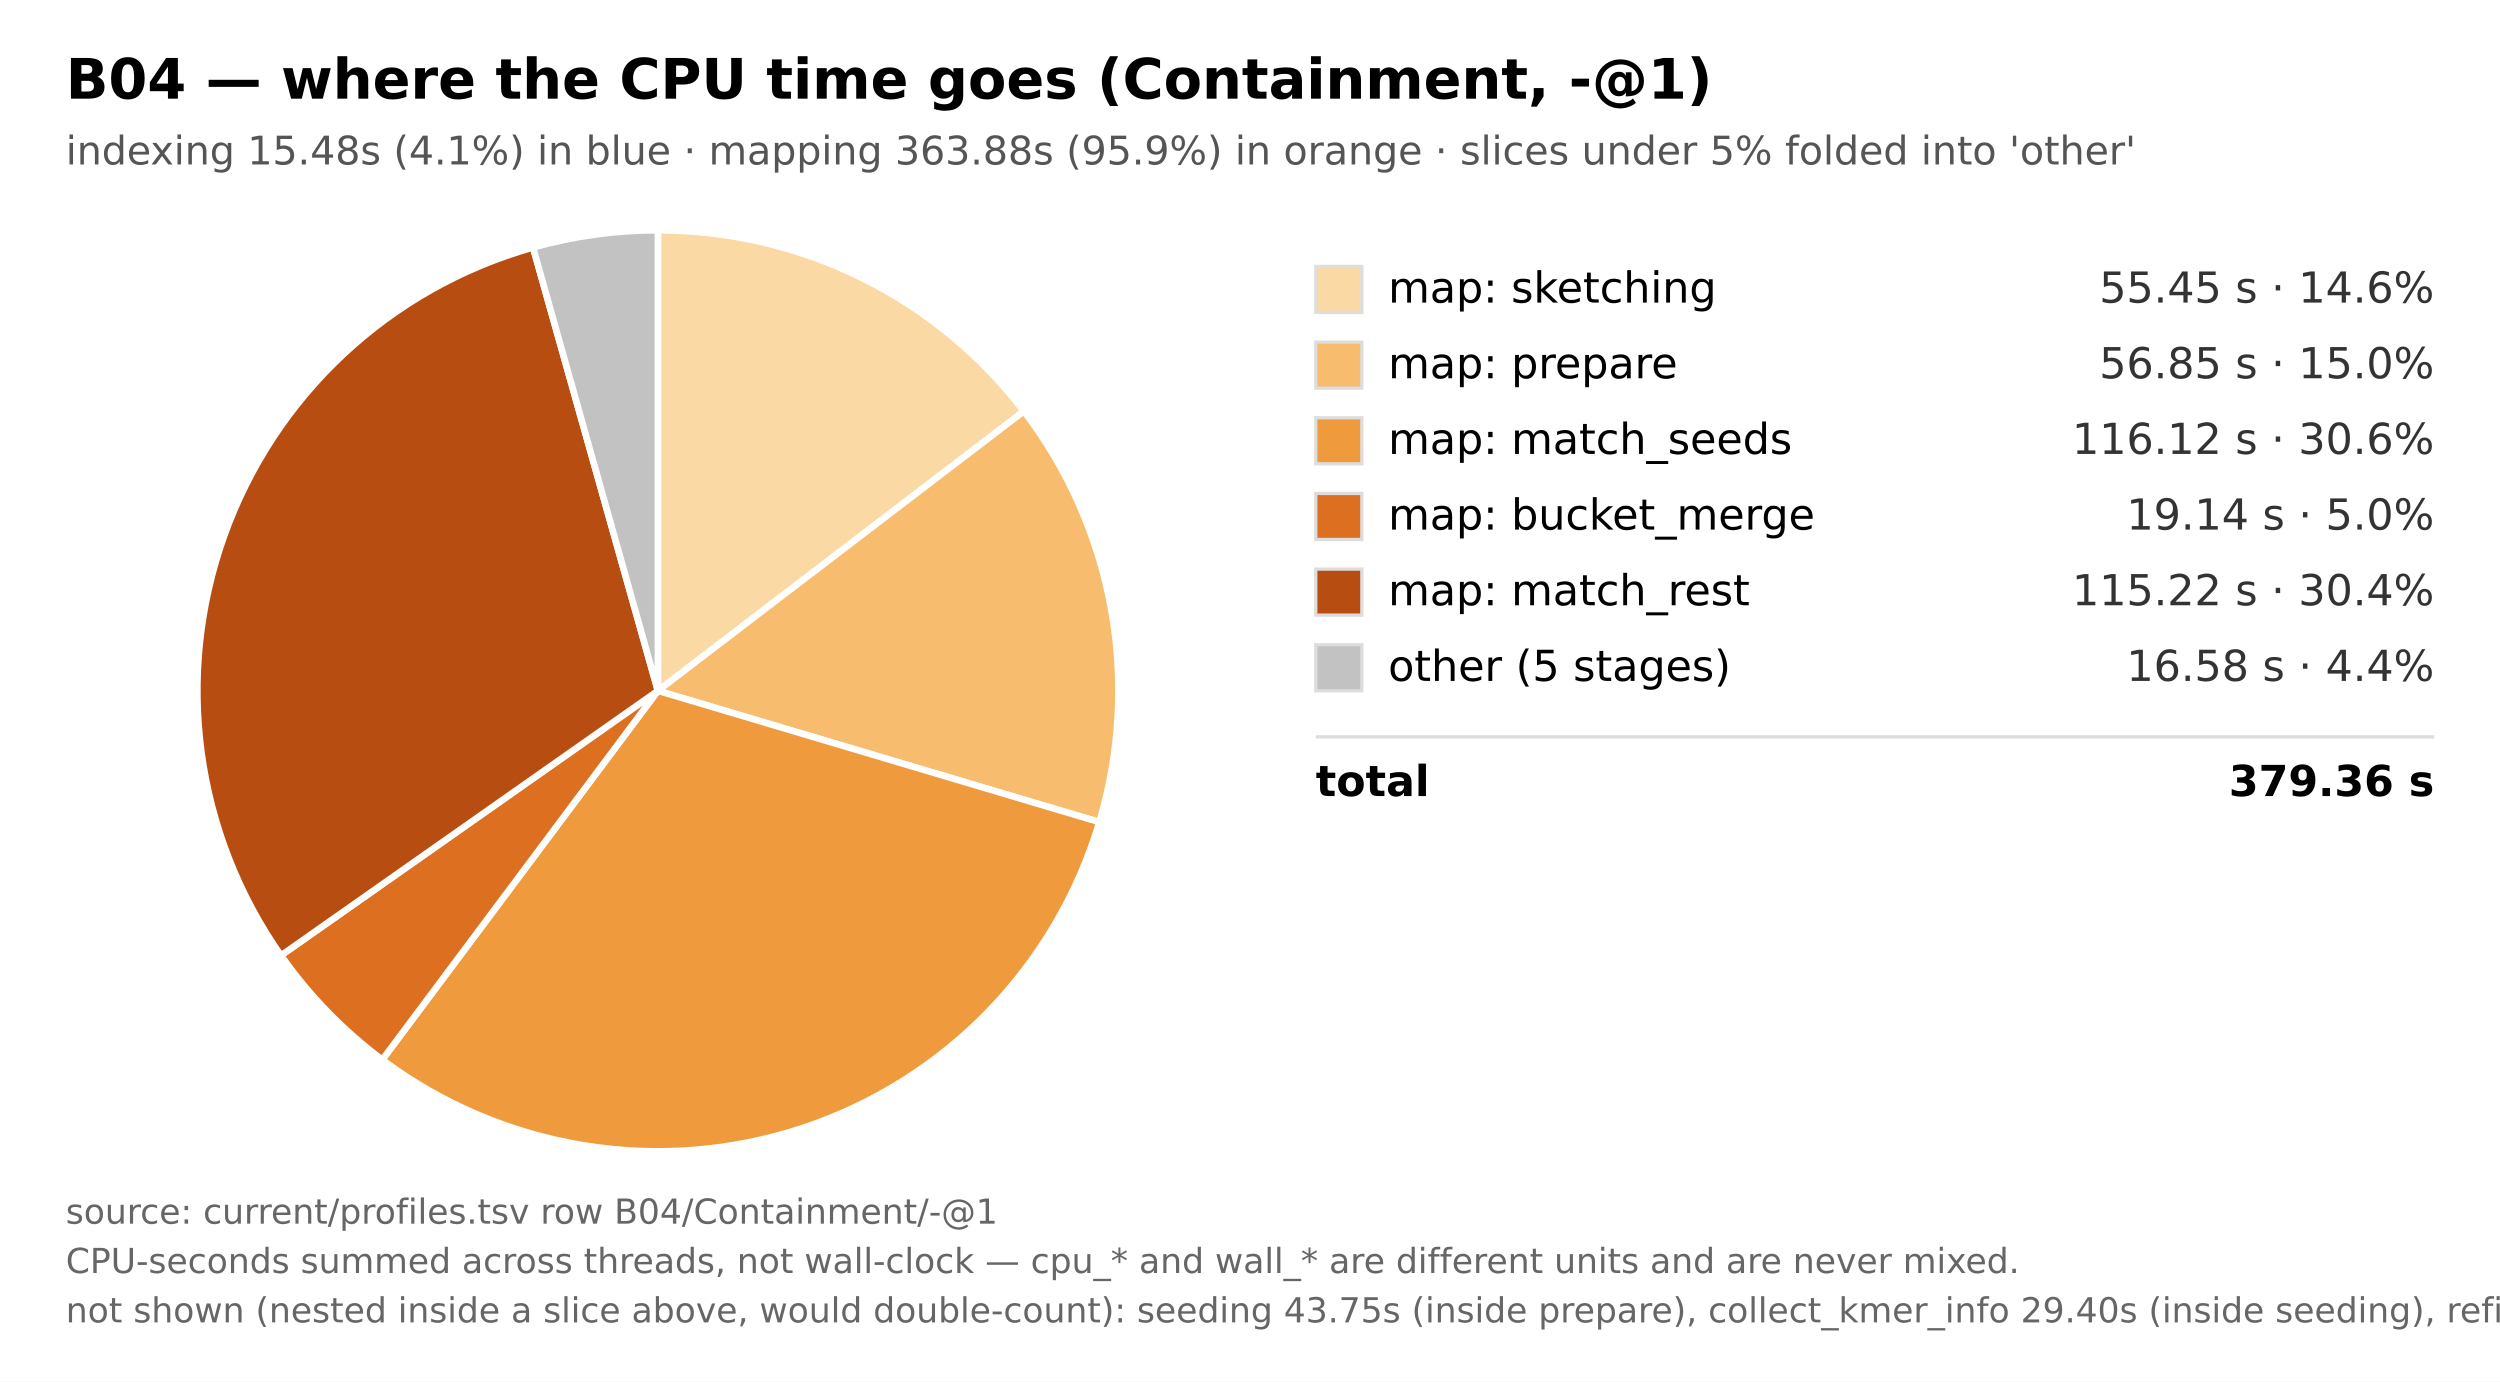
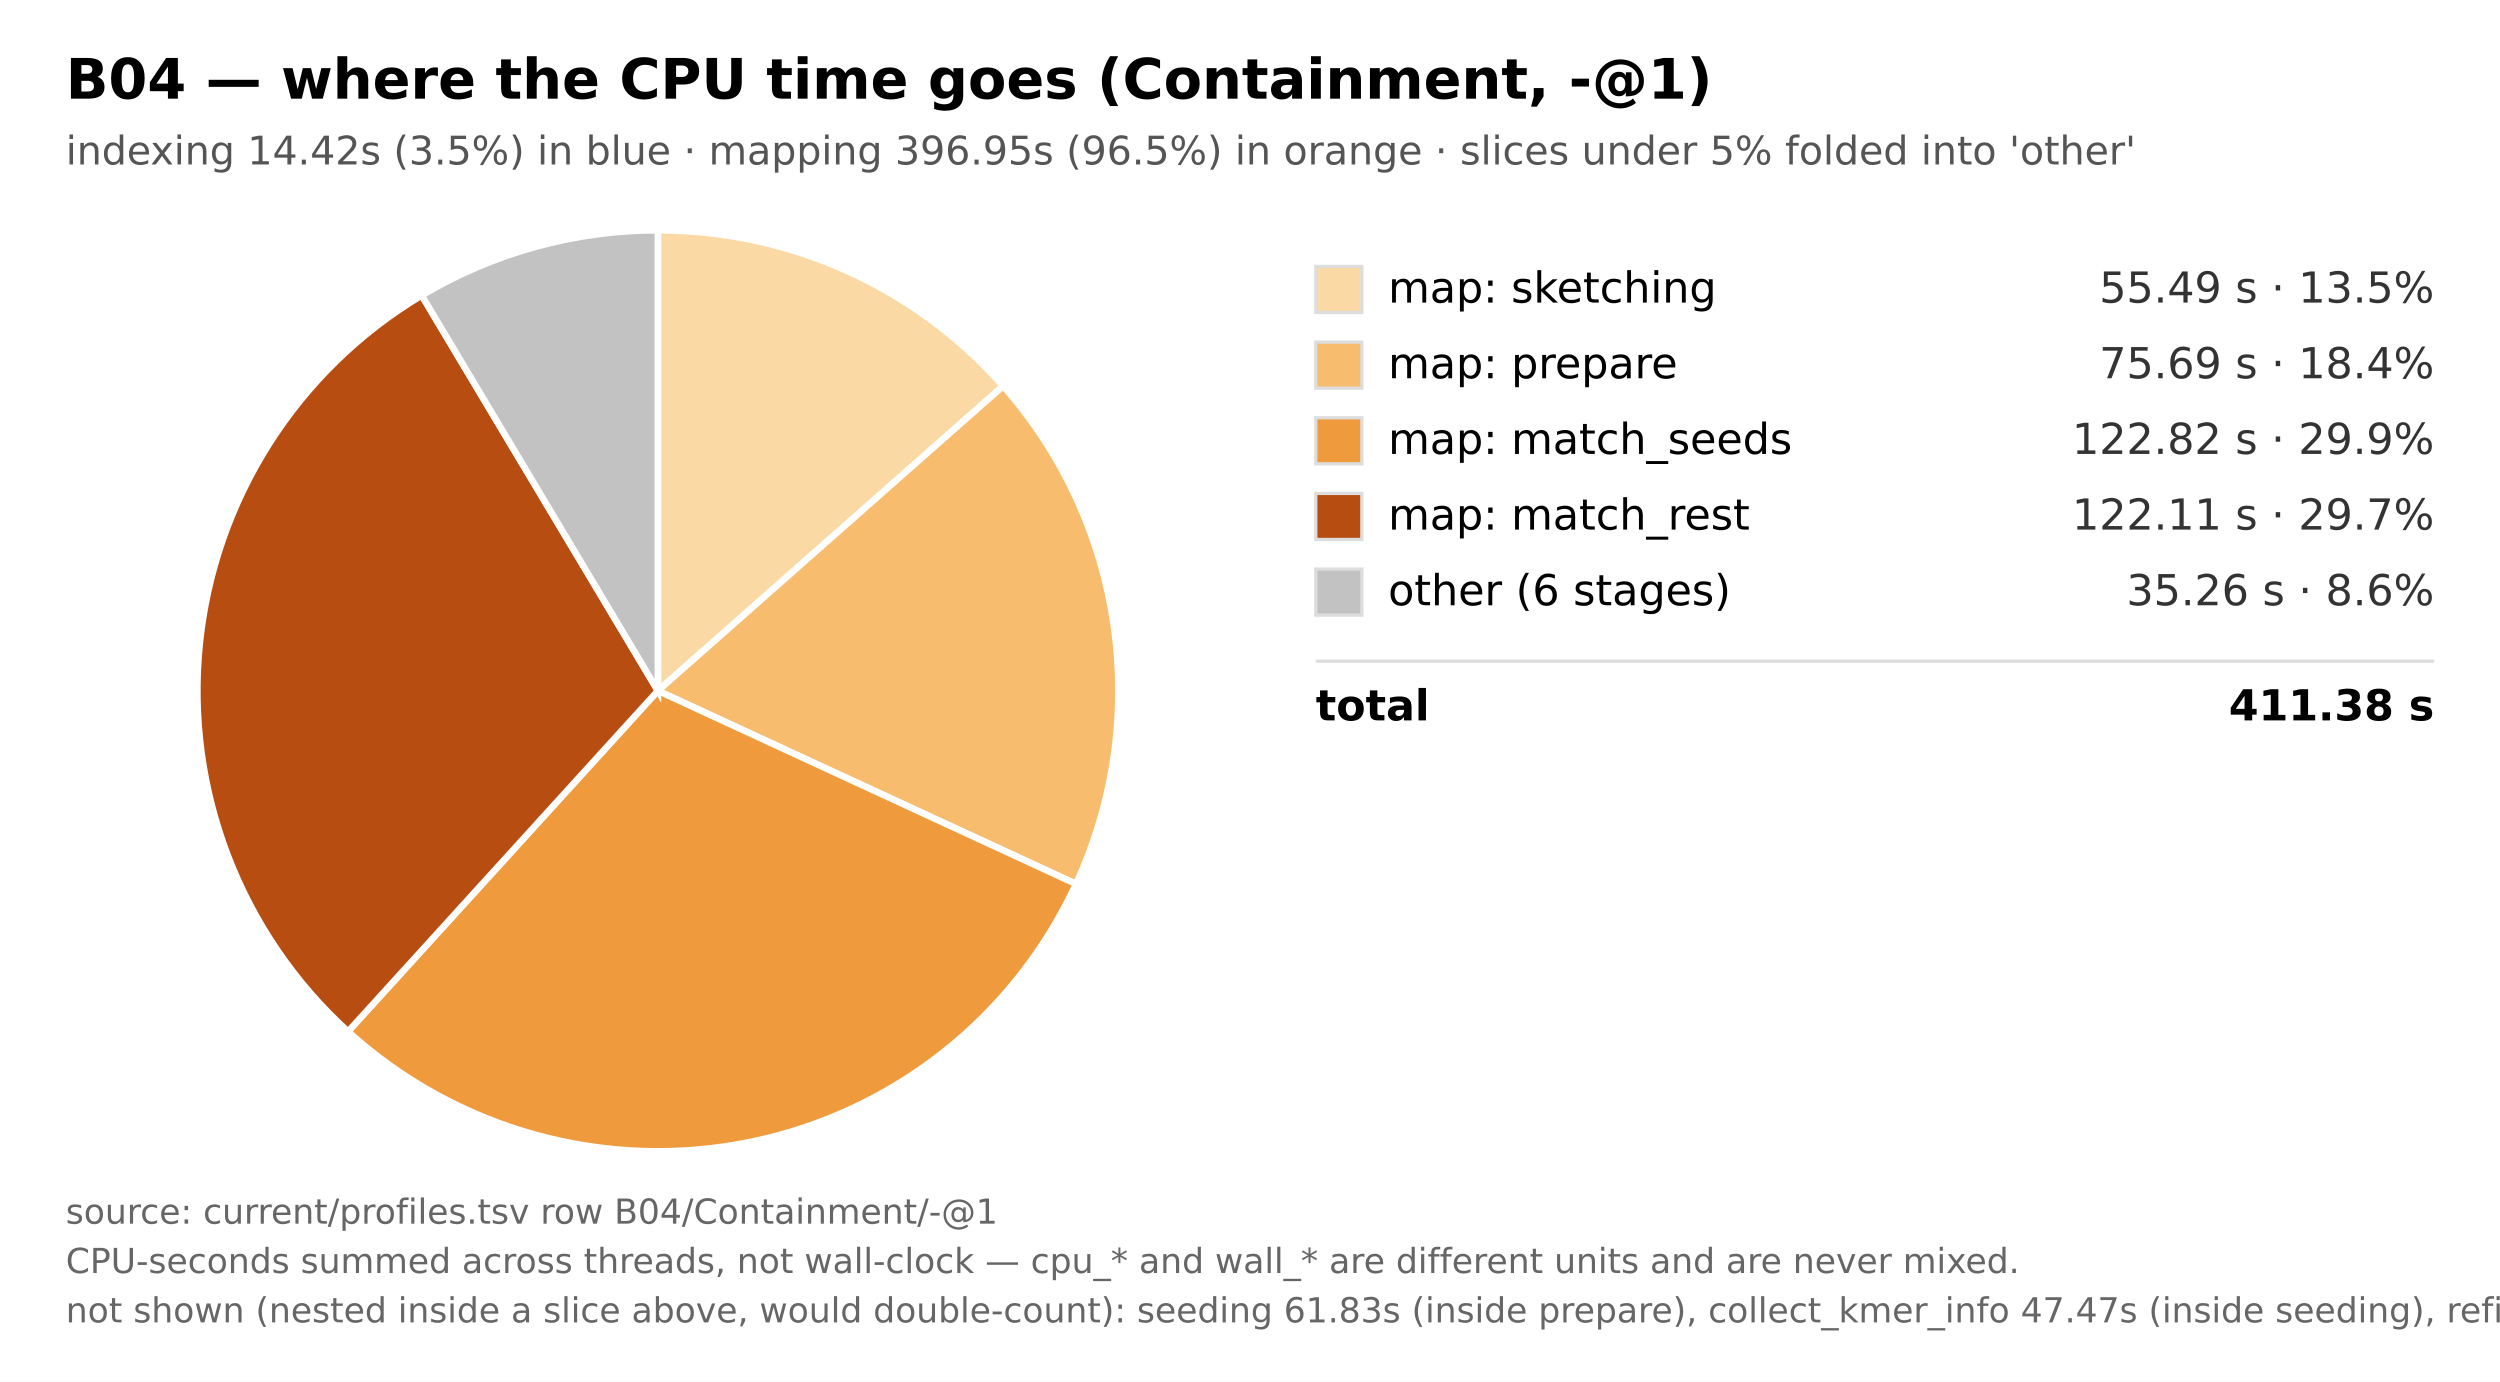
<svg xmlns="http://www.w3.org/2000/svg" width="760" height="420" viewBox="0 0 760 420" font-family="DejaVu Sans, Helvetica, Arial, sans-serif">
  <rect width="760" height="420" fill="#ffffff" />
  <text x="20" y="30" font-size="17" font-weight="bold">B04 — where the CPU time goes (Containment, -@1)</text>
-   <text x="20" y="50" font-size="12" fill="#555555">indexing 15.48s (4.1%) in blue · mapping 363.88s (95.9%) in orange · slices under 5% folded into 'other'</text>
-   <path d="M 200.00,210.00 L 200.00,70.00 A 140.00,140.00 0 0,1 311.25,125.01 Z" fill="#fbd9a5" stroke="#ffffff" stroke-width="2" />
-   <path d="M 200.00,210.00 L 311.25,125.01 A 140.00,140.00 0 0,1 334.19,249.92 Z" fill="#f7bc6d" stroke="#ffffff" stroke-width="2" />
-   <path d="M 200.00,210.00 L 334.19,249.92 A 140.00,140.00 0 0,1 116.21,322.16 Z" fill="#f09a3e" stroke="#ffffff" stroke-width="2" />
-   <path d="M 200.00,210.00 L 116.21,322.16 A 140.00,140.00 0 0,1 85.43,290.46 Z" fill="#dd7020" stroke="#ffffff" stroke-width="2" />
-   <path d="M 200.00,210.00 L 85.43,290.46 A 140.00,140.00 0 0,1 162.04,75.24 Z" fill="#b74d10" stroke="#ffffff" stroke-width="2" />
-   <path d="M 200.00,210.00 L 162.04,75.24 A 140.00,140.00 0 0,1 200.00,70.00 Z" fill="#c2c2c2" stroke="#ffffff" stroke-width="2" />
+   <text x="20" y="50" font-size="12" fill="#555555">indexing 14.42s (3.5%) in blue · mapping 396.95s (96.5%) in orange · slices under 5% folded into 'other'</text>
+   <path d="M 200.00,210.00 L 200.00,70.00 A 140.00,140.00 0 0,1 304.95,117.35 Z" fill="#fbd9a5" stroke="#ffffff" stroke-width="2" />
+   <path d="M 200.00,210.00 L 304.95,117.35 A 140.00,140.00 0 0,1 327.09,268.73 Z" fill="#f7bc6d" stroke="#ffffff" stroke-width="2" />
+   <path d="M 200.00,210.00 L 327.09,268.73 A 140.00,140.00 0 0,1 105.81,313.58 Z" fill="#f09a3e" stroke="#ffffff" stroke-width="2" />
+   <path d="M 200.00,210.00 L 105.81,313.58 A 140.00,140.00 0 0,1 128.20,89.81 Z" fill="#b74d10" stroke="#ffffff" stroke-width="2" />
+   <path d="M 200.00,210.00 L 128.20,89.81 A 140.00,140.00 0 0,1 200.00,70.00 Z" fill="#c2c2c2" stroke="#ffffff" stroke-width="2" />
  <rect x="400" y="81" width="14" height="14" fill="#fbd9a5" stroke="#dddddd" stroke-width="1" />
  <text x="422" y="92" font-size="13">map: sketching</text>
-   <text x="740" y="92" font-size="13" text-anchor="end" fill="#333333">55.45 s · 14.6%</text>
+   <text x="740" y="92" font-size="13" text-anchor="end" fill="#333333">55.49 s · 13.5%</text>
  <rect x="400" y="104" width="14" height="14" fill="#f7bc6d" stroke="#dddddd" stroke-width="1" />
  <text x="422" y="115" font-size="13">map: prepare</text>
-   <text x="740" y="115" font-size="13" text-anchor="end" fill="#333333">56.85 s · 15.0%</text>
+   <text x="740" y="115" font-size="13" text-anchor="end" fill="#333333">75.69 s · 18.4%</text>
  <rect x="400" y="127" width="14" height="14" fill="#f09a3e" stroke="#dddddd" stroke-width="1" />
  <text x="422" y="138" font-size="13">map: match_seeds</text>
-   <text x="740" y="138" font-size="13" text-anchor="end" fill="#333333">116.12 s · 30.6%</text>
-   <rect x="400" y="150" width="14" height="14" fill="#dd7020" stroke="#dddddd" stroke-width="1" />
-   <text x="422" y="161" font-size="13">map: bucket_merge</text>
-   <text x="740" y="161" font-size="13" text-anchor="end" fill="#333333">19.14 s · 5.0%</text>
-   <rect x="400" y="173" width="14" height="14" fill="#b74d10" stroke="#dddddd" stroke-width="1" />
-   <text x="422" y="184" font-size="13">map: match_rest</text>
-   <text x="740" y="184" font-size="13" text-anchor="end" fill="#333333">115.22 s · 30.4%</text>
-   <rect x="400" y="196" width="14" height="14" fill="#c2c2c2" stroke="#dddddd" stroke-width="1" />
-   <text x="422" y="207" font-size="13">other (5 stages)</text>
-   <text x="740" y="207" font-size="13" text-anchor="end" fill="#333333">16.58 s · 4.4%</text>
-   <line x1="400" y1="224" x2="740" y2="224" stroke="#dddddd" />
-   <text x="400" y="242" font-size="13" font-weight="bold">total</text>
-   <text x="740" y="242" font-size="13" text-anchor="end" font-weight="bold">379.36 s</text>
+   <text x="740" y="138" font-size="13" text-anchor="end" fill="#333333">122.82 s · 29.9%</text>
+   <rect x="400" y="150" width="14" height="14" fill="#b74d10" stroke="#dddddd" stroke-width="1" />
+   <text x="422" y="161" font-size="13">map: match_rest</text>
+   <text x="740" y="161" font-size="13" text-anchor="end" fill="#333333">122.11 s · 29.7%</text>
+   <rect x="400" y="173" width="14" height="14" fill="#c2c2c2" stroke="#dddddd" stroke-width="1" />
+   <text x="422" y="184" font-size="13">other (6 stages)</text>
+   <text x="740" y="184" font-size="13" text-anchor="end" fill="#333333">35.26 s · 8.6%</text>
+   <line x1="400" y1="201" x2="740" y2="201" stroke="#dddddd" />
+   <text x="400" y="219" font-size="13" font-weight="bold">total</text>
+   <text x="740" y="219" font-size="13" text-anchor="end" font-weight="bold">411.38 s</text>
  <text x="20" y="372" font-size="10.5" fill="#666666">source: current/profiles.tsv row B04/Containment/-@1</text>
  <text x="20" y="387" font-size="10.5" fill="#666666">CPU-seconds summed across threads, not wall-clock — cpu_* and wall_* are different units and are never mixed.</text>
-   <text x="20" y="402" font-size="10.5" fill="#666666">not shown (nested inside a slice above, would double-count): seeding 43.75s (inside prepare), collect_kmer_info 29.40s (inside seeding), refine 72.84s (inside match_rest)</text>
+   <text x="20" y="402" font-size="10.5" fill="#666666">not shown (nested inside a slice above, would double-count): seeding 61.83s (inside prepare), collect_kmer_info 47.47s (inside seeding), refine 77.54s (inside match_rest)</text>
</svg>
